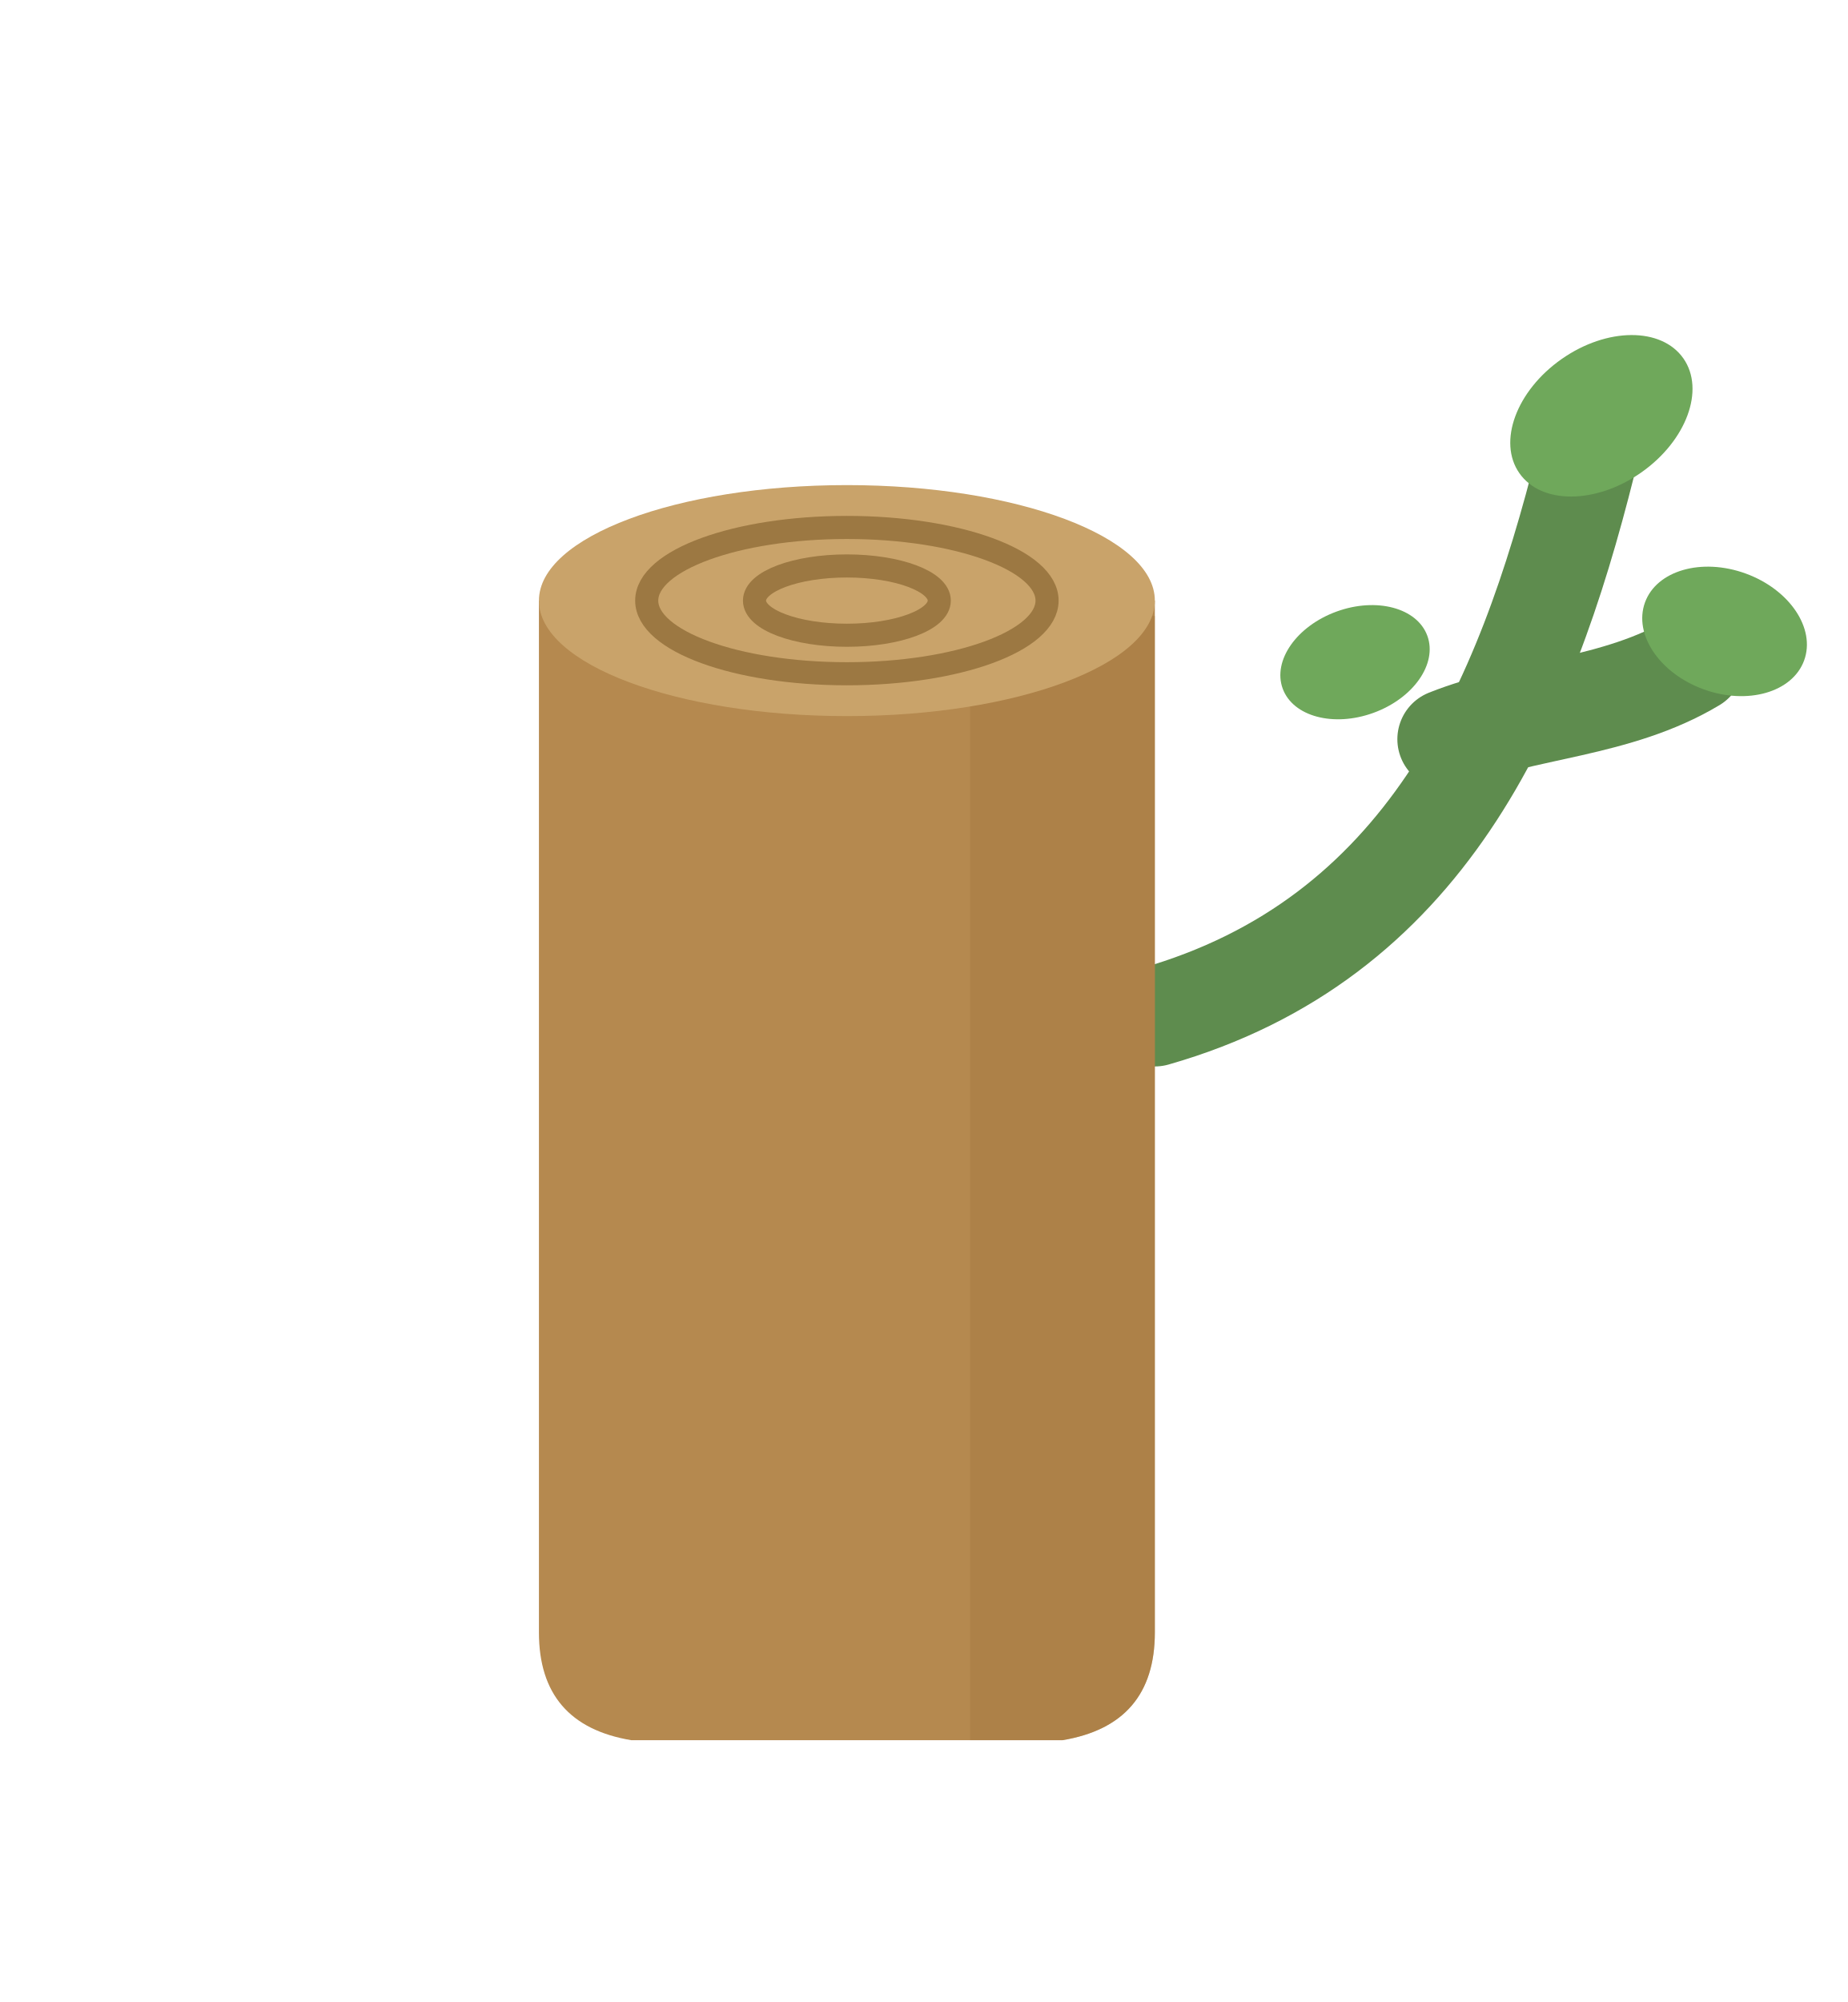
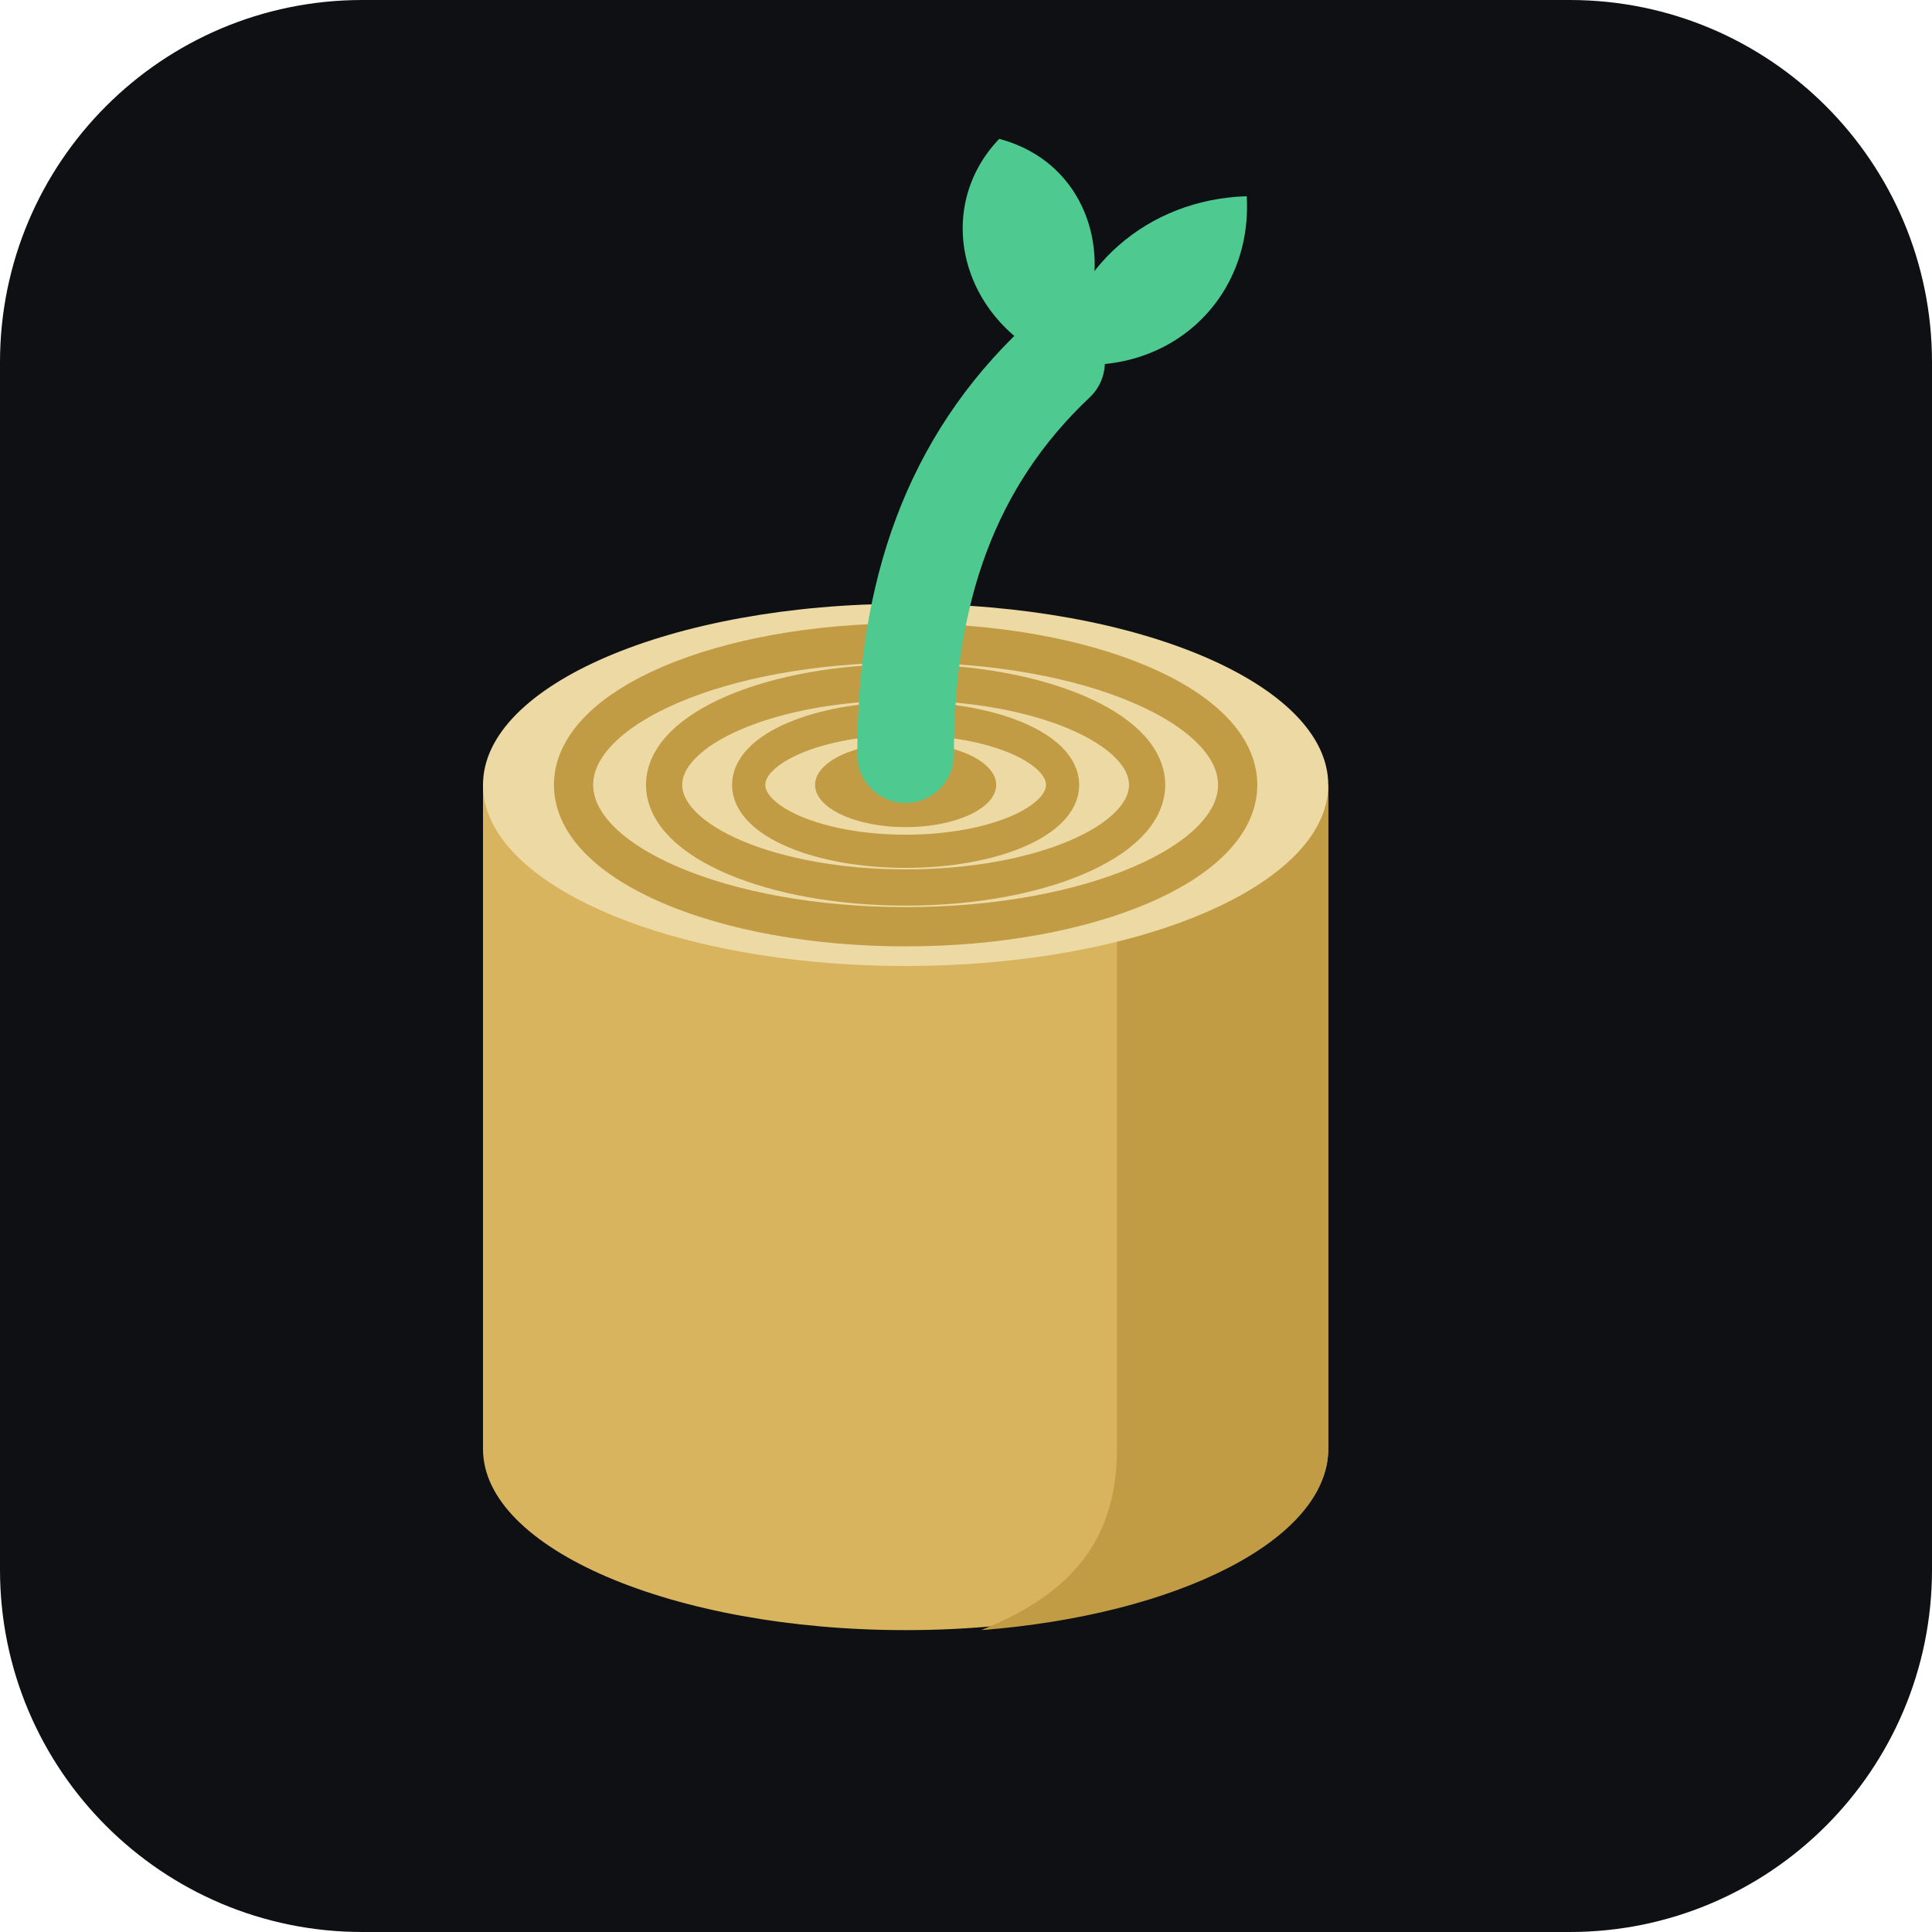
- <svg xmlns="http://www.w3.org/2000/svg" width="240" height="260" viewBox="0 0 240 260" fill="none" role="img" aria-label="bough logo: a high-cut tree trunk with one branch">
-   <g stroke="#5e8c4e" stroke-width="13" stroke-linecap="round" fill="none">
-     <path d="M150 132 C 185 122, 198 92, 206 60" />
-     <path d="M188 96 C 198 92, 210 92, 220 86" />
-   </g>
-   <g fill="#6fa85b">
-     <ellipse cx="208" cy="54" rx="13" ry="9" transform="rotate(-35 208 54)" />
-     <ellipse cx="224" cy="82" rx="11" ry="8" transform="rotate(20 224 82)" />
-     <ellipse cx="176" cy="86" rx="10" ry="7" transform="rotate(-20 176 86)" />
-   </g>
-   <path d="M70 78 L70 212 Q70 224 82 226 L138 226 Q150 224 150 212 L150 78 Z" fill="#b5894f" />
-   <path d="M150 80 L150 212 Q150 224 138 226 L126 226 L126 80 Z" fill="#a2784170" />
-   <ellipse cx="110" cy="78" rx="40" ry="15" fill="#c9a36a" />
-   <ellipse cx="110" cy="78" rx="26" ry="9.5" stroke="#9c7842" stroke-width="3" fill="none" />
-   <ellipse cx="110" cy="78" rx="12" ry="4.5" stroke="#9c7842" stroke-width="3" fill="none" />
+ <svg xmlns="http://www.w3.org/2000/svg" width="512" height="512" viewBox="0 0 64 64" role="img" aria-label="bough logo: a green shoot growing from the rings of a sawn trunk">
+   <rect width="64" height="64" rx="12" fill="#0e1013" />
+   <path d="M16 26 L16 48 C16 51.3 22.3 54 30 54 C37.7 54 44 51.3 44 48 L44 26 Z" fill="#d9b45f" />
+   <path d="M37 26 L44 26 L44 48 C44 51 39 53.5 32.5 54 C35.5 52.8 37 51 37 48 Z" fill="#c29c45" />
+   <ellipse cx="30" cy="26" rx="14" ry="6" fill="#ecd9a3" />
+   <ellipse cx="30" cy="26" rx="11" ry="4.7" fill="none" stroke="#c29c45" stroke-width="1.3" />
+   <ellipse cx="30" cy="26" rx="8" ry="3.4" fill="none" stroke="#c29c45" stroke-width="1.2" />
+   <ellipse cx="30" cy="26" rx="5.2" ry="2.2" fill="none" stroke="#c29c45" stroke-width="1.1" />
+   <ellipse cx="30" cy="26" rx="3" ry="1.4" fill="#c29c45" />
+   <path d="M30 25 C30 19.6 31.5 15.3 35 12" stroke="#4ec98f" stroke-width="3.2" stroke-linecap="round" fill="none" />
+   <path d="M35 12 C31.8 10.6 30.9 6.9 33.1 4.6 C36.5 5.5 37.2 9.6 35 12 Z" fill="#4ec98f" />
+   <path d="M35 12 C35.4 8.9 38 6.6 41.3 6.5 C41.5 10 38.6 12.6 35 12 Z" fill="#4ec98f" />
</svg>
